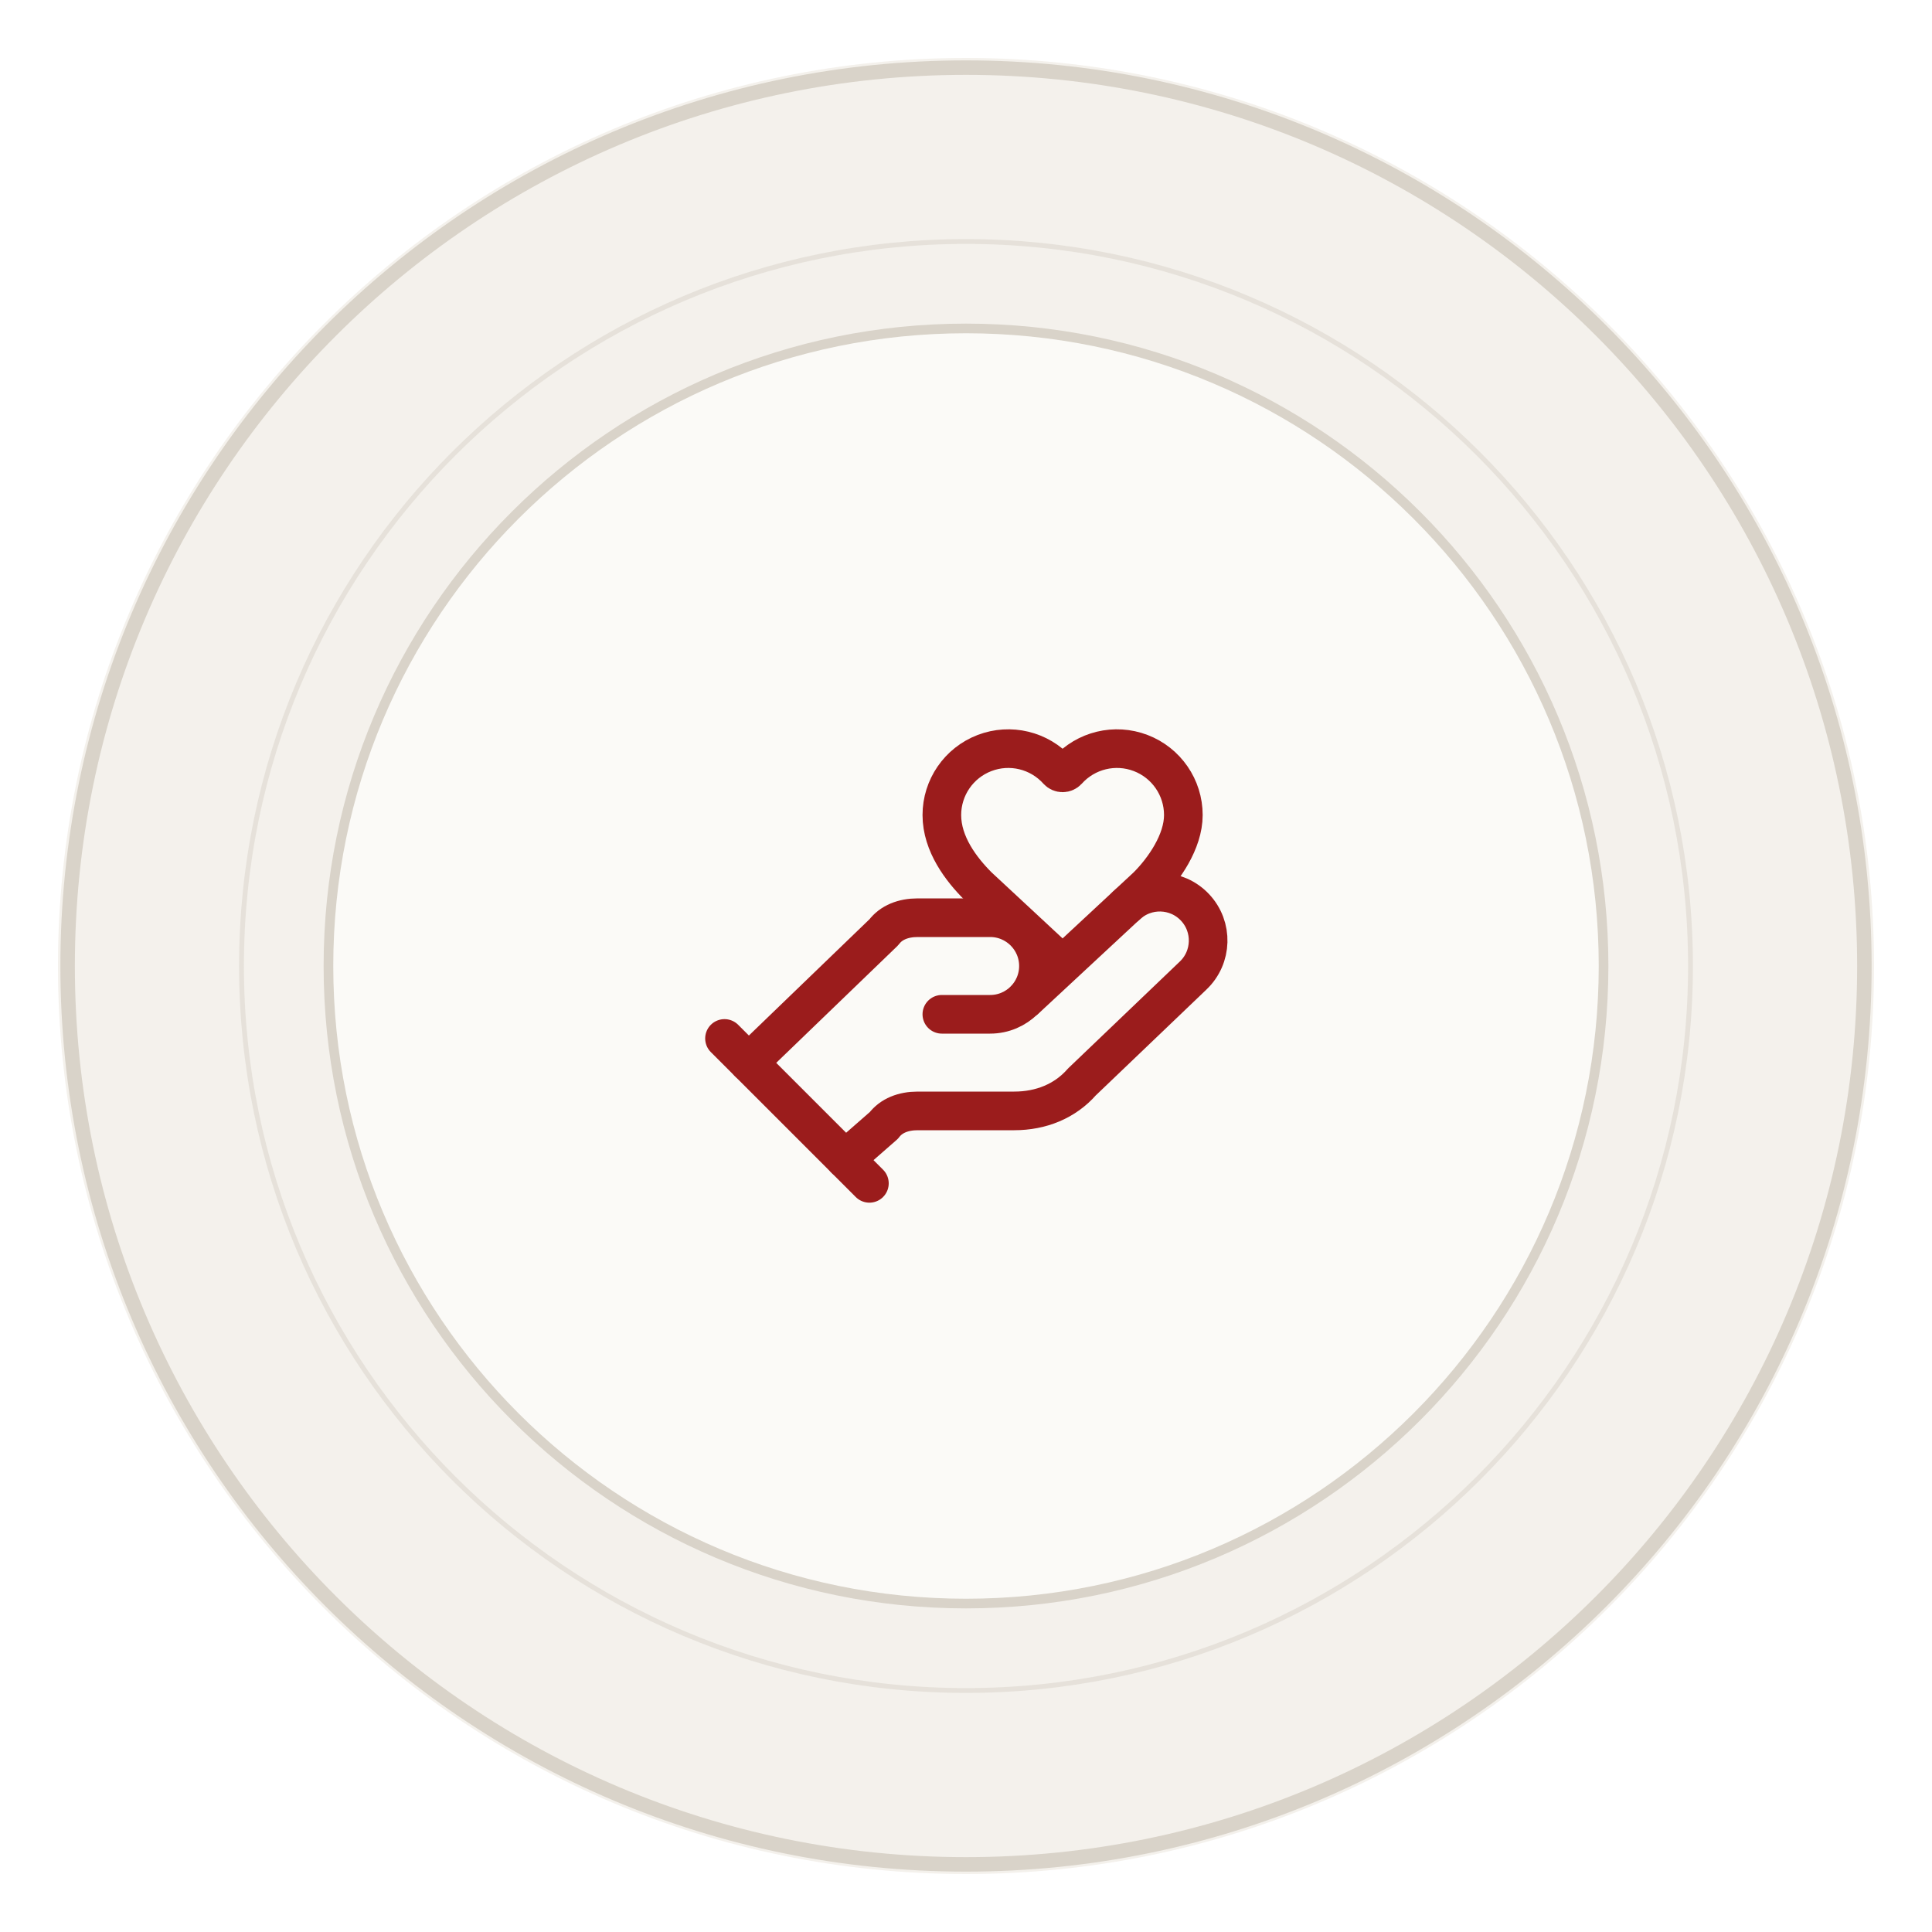
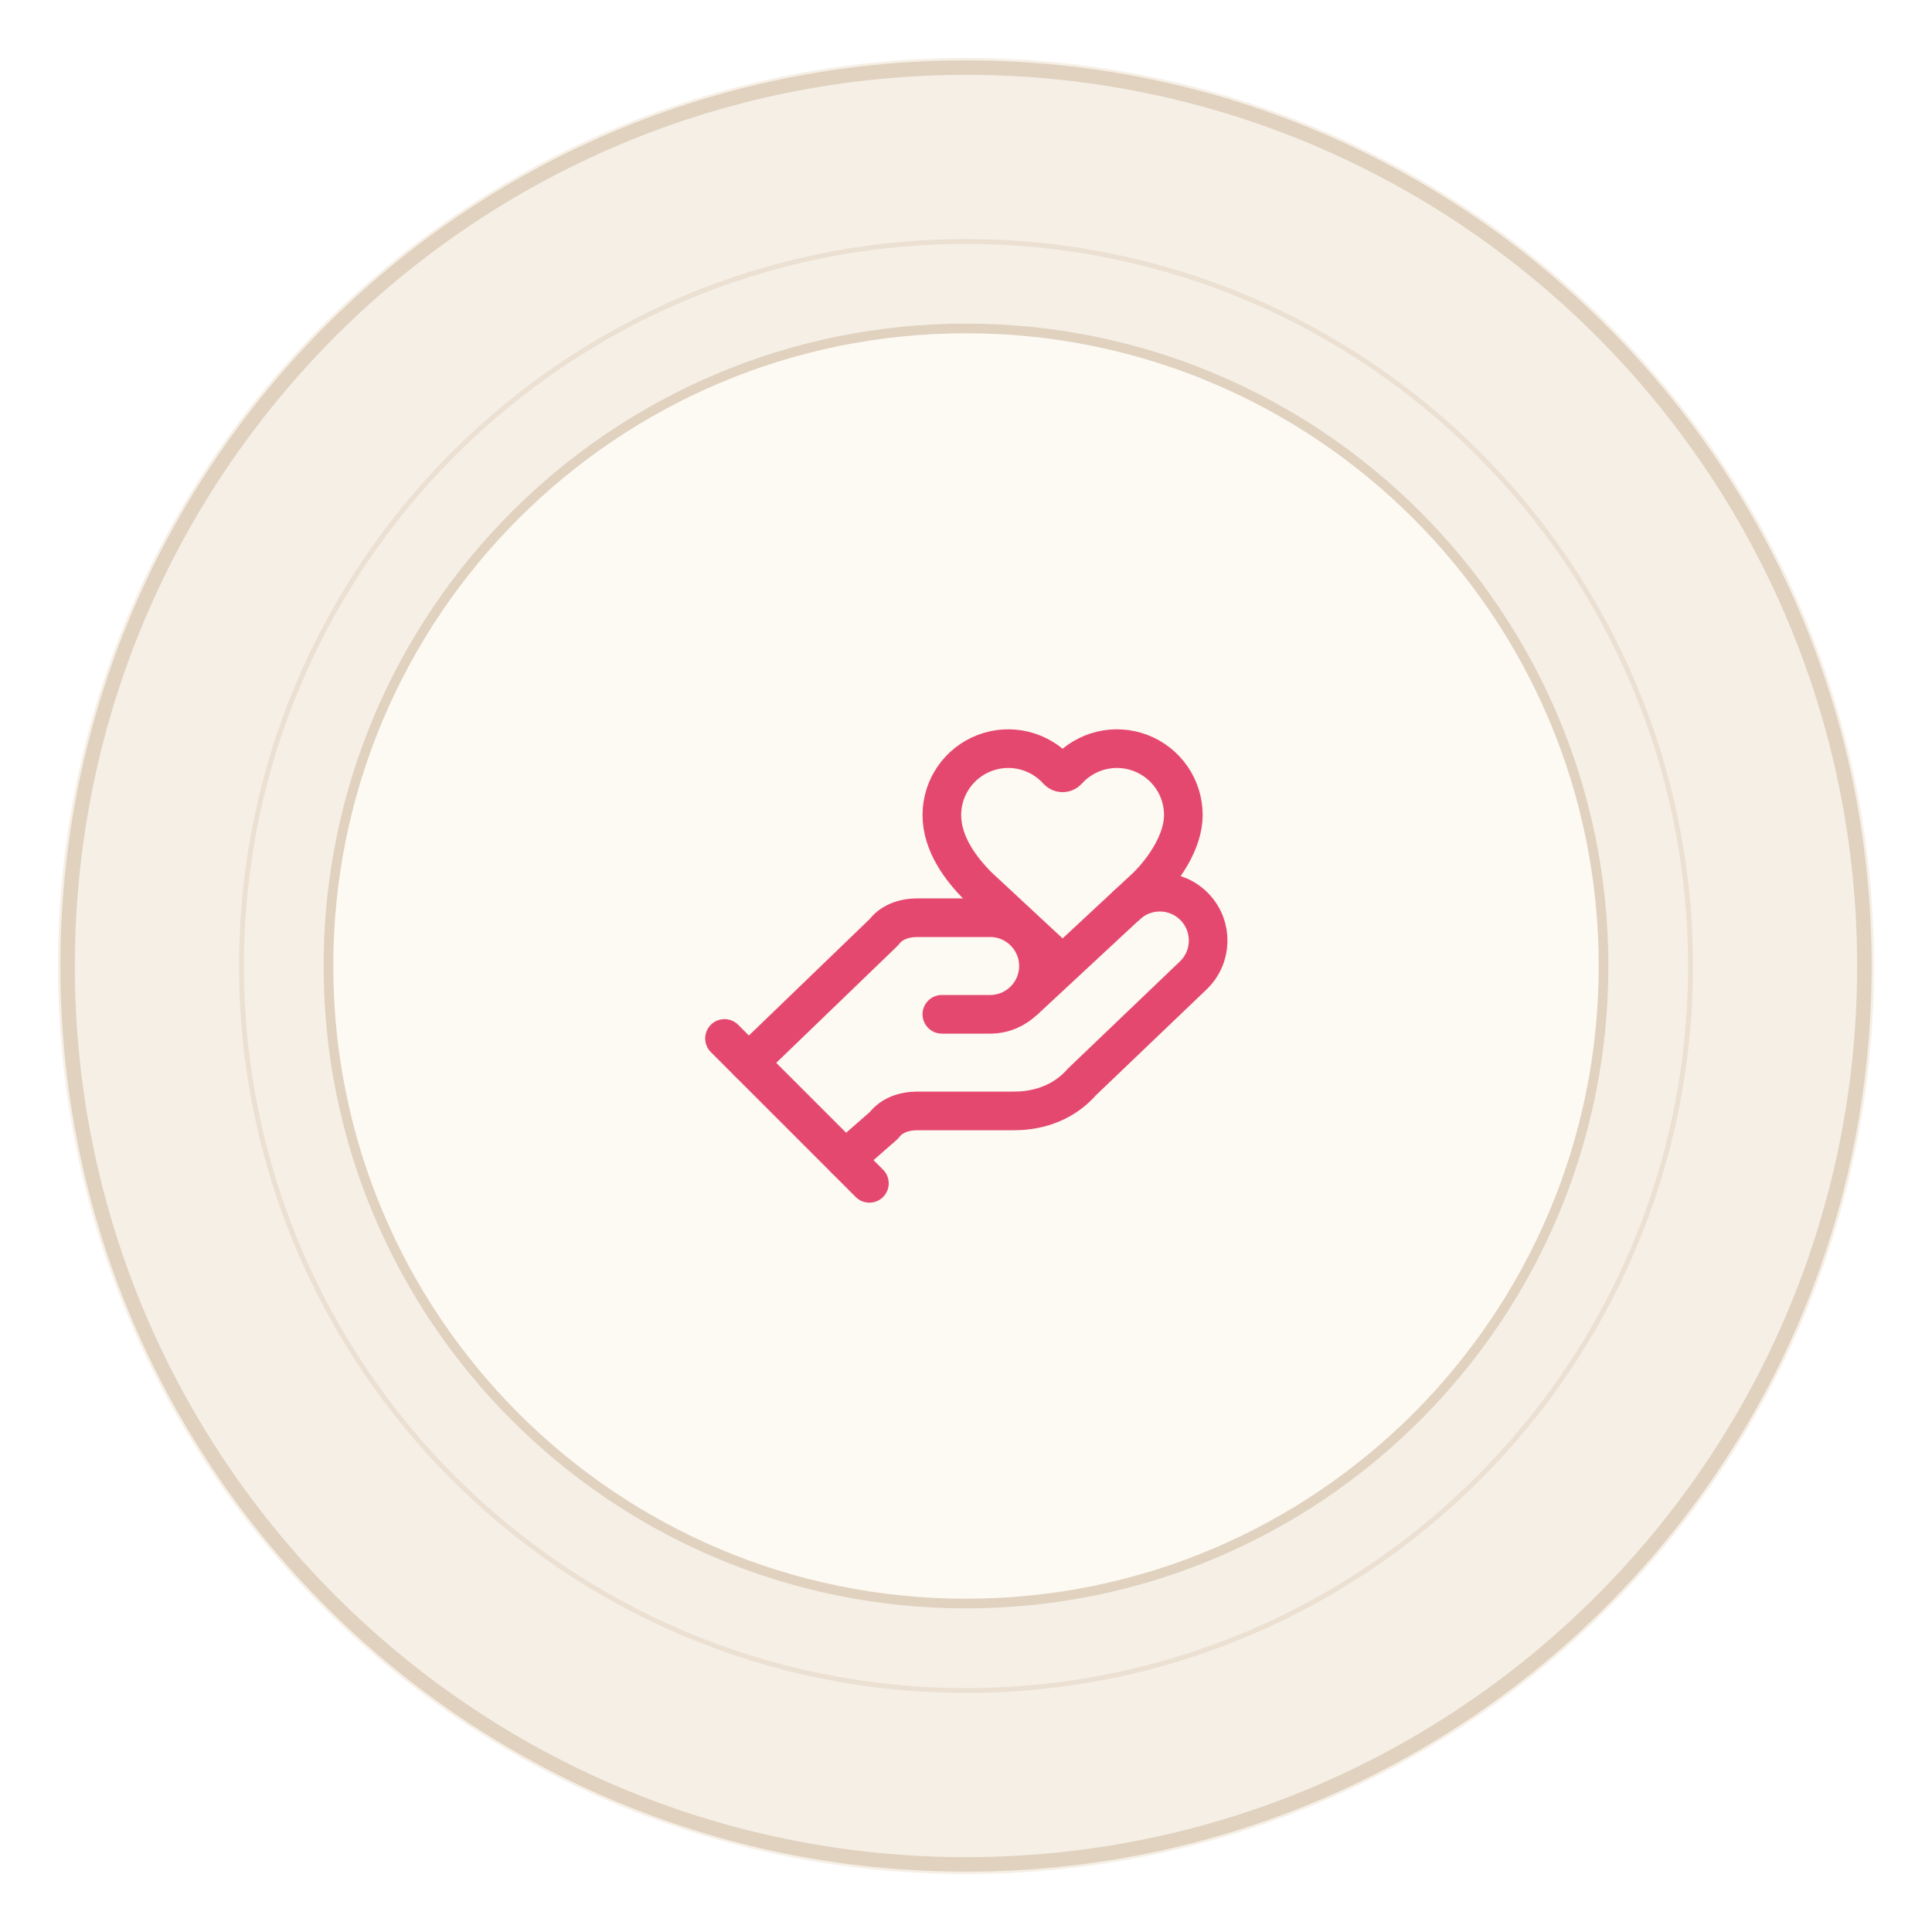
<svg xmlns="http://www.w3.org/2000/svg" viewBox="0 0 400 400" width="400" height="400">
-   <circle cx="200" cy="200" r="188" fill="#f4f1ec" />
-   <circle cx="200" cy="200" r="186" fill="none" stroke="#d9d3c9" stroke-width="3" />
-   <circle cx="200" cy="200" r="132" fill="#fbfaf7" />
-   <circle cx="200" cy="200" r="132" fill="none" stroke="#d9d3c9" stroke-width="2" />
-   <circle cx="200" cy="200" r="150" fill="none" stroke="#d9d3c9" stroke-opacity=".5" stroke-width="1" />
-   <svg width="120" height="120" viewBox="0 0 24 24" fill="none" stroke="#9b1c1c" stroke-width="1.6" stroke-linecap="round" stroke-linejoin="round" class="lucide lucide-hand-heart" aria-hidden="true" x="140" y="140">
+   <circle cx="200" cy="200" r="188" fill="#f6efe6" />
+   <circle cx="200" cy="200" r="186" fill="none" stroke="#e0d2bf" stroke-width="3" />
+   <circle cx="200" cy="200" r="150" fill="none" stroke="#e0d2bf" stroke-opacity=".5" stroke-width="1" />
+   <circle cx="200" cy="200" r="132" fill="#fdf9f3" />
+   <circle cx="200" cy="200" r="132" fill="none" stroke="#e0d2bf" stroke-width="2" />
+   <svg width="120" height="120" viewBox="0 0 24 24" fill="none" stroke="#e5486e" stroke-width="1.6" stroke-linecap="round" stroke-linejoin="round" class="lucide lucide-hand-heart" aria-hidden="true" x="140" y="140">
    <path d="M11 14h2a2 2 0 0 0 0-4h-3c-.6 0-1.1.2-1.4.6L3 16" />
    <path d="m14.45 13.39 5.05-4.694C20.196 8 21 6.85 21 5.75a2.75 2.75 0 0 0-4.797-1.837.276.276 0 0 1-.406 0A2.75 2.75 0 0 0 11 5.75c0 1.2.802 2.248 1.5 2.946L16 11.95" />
    <path d="m2 15 6 6" />
    <path d="m7 20 1.6-1.4c.3-.4.8-.6 1.4-.6h4c1.1 0 2.1-.4 2.8-1.2l4.6-4.4a1 1 0 0 0-2.75-2.91" />
  </svg>
</svg>
